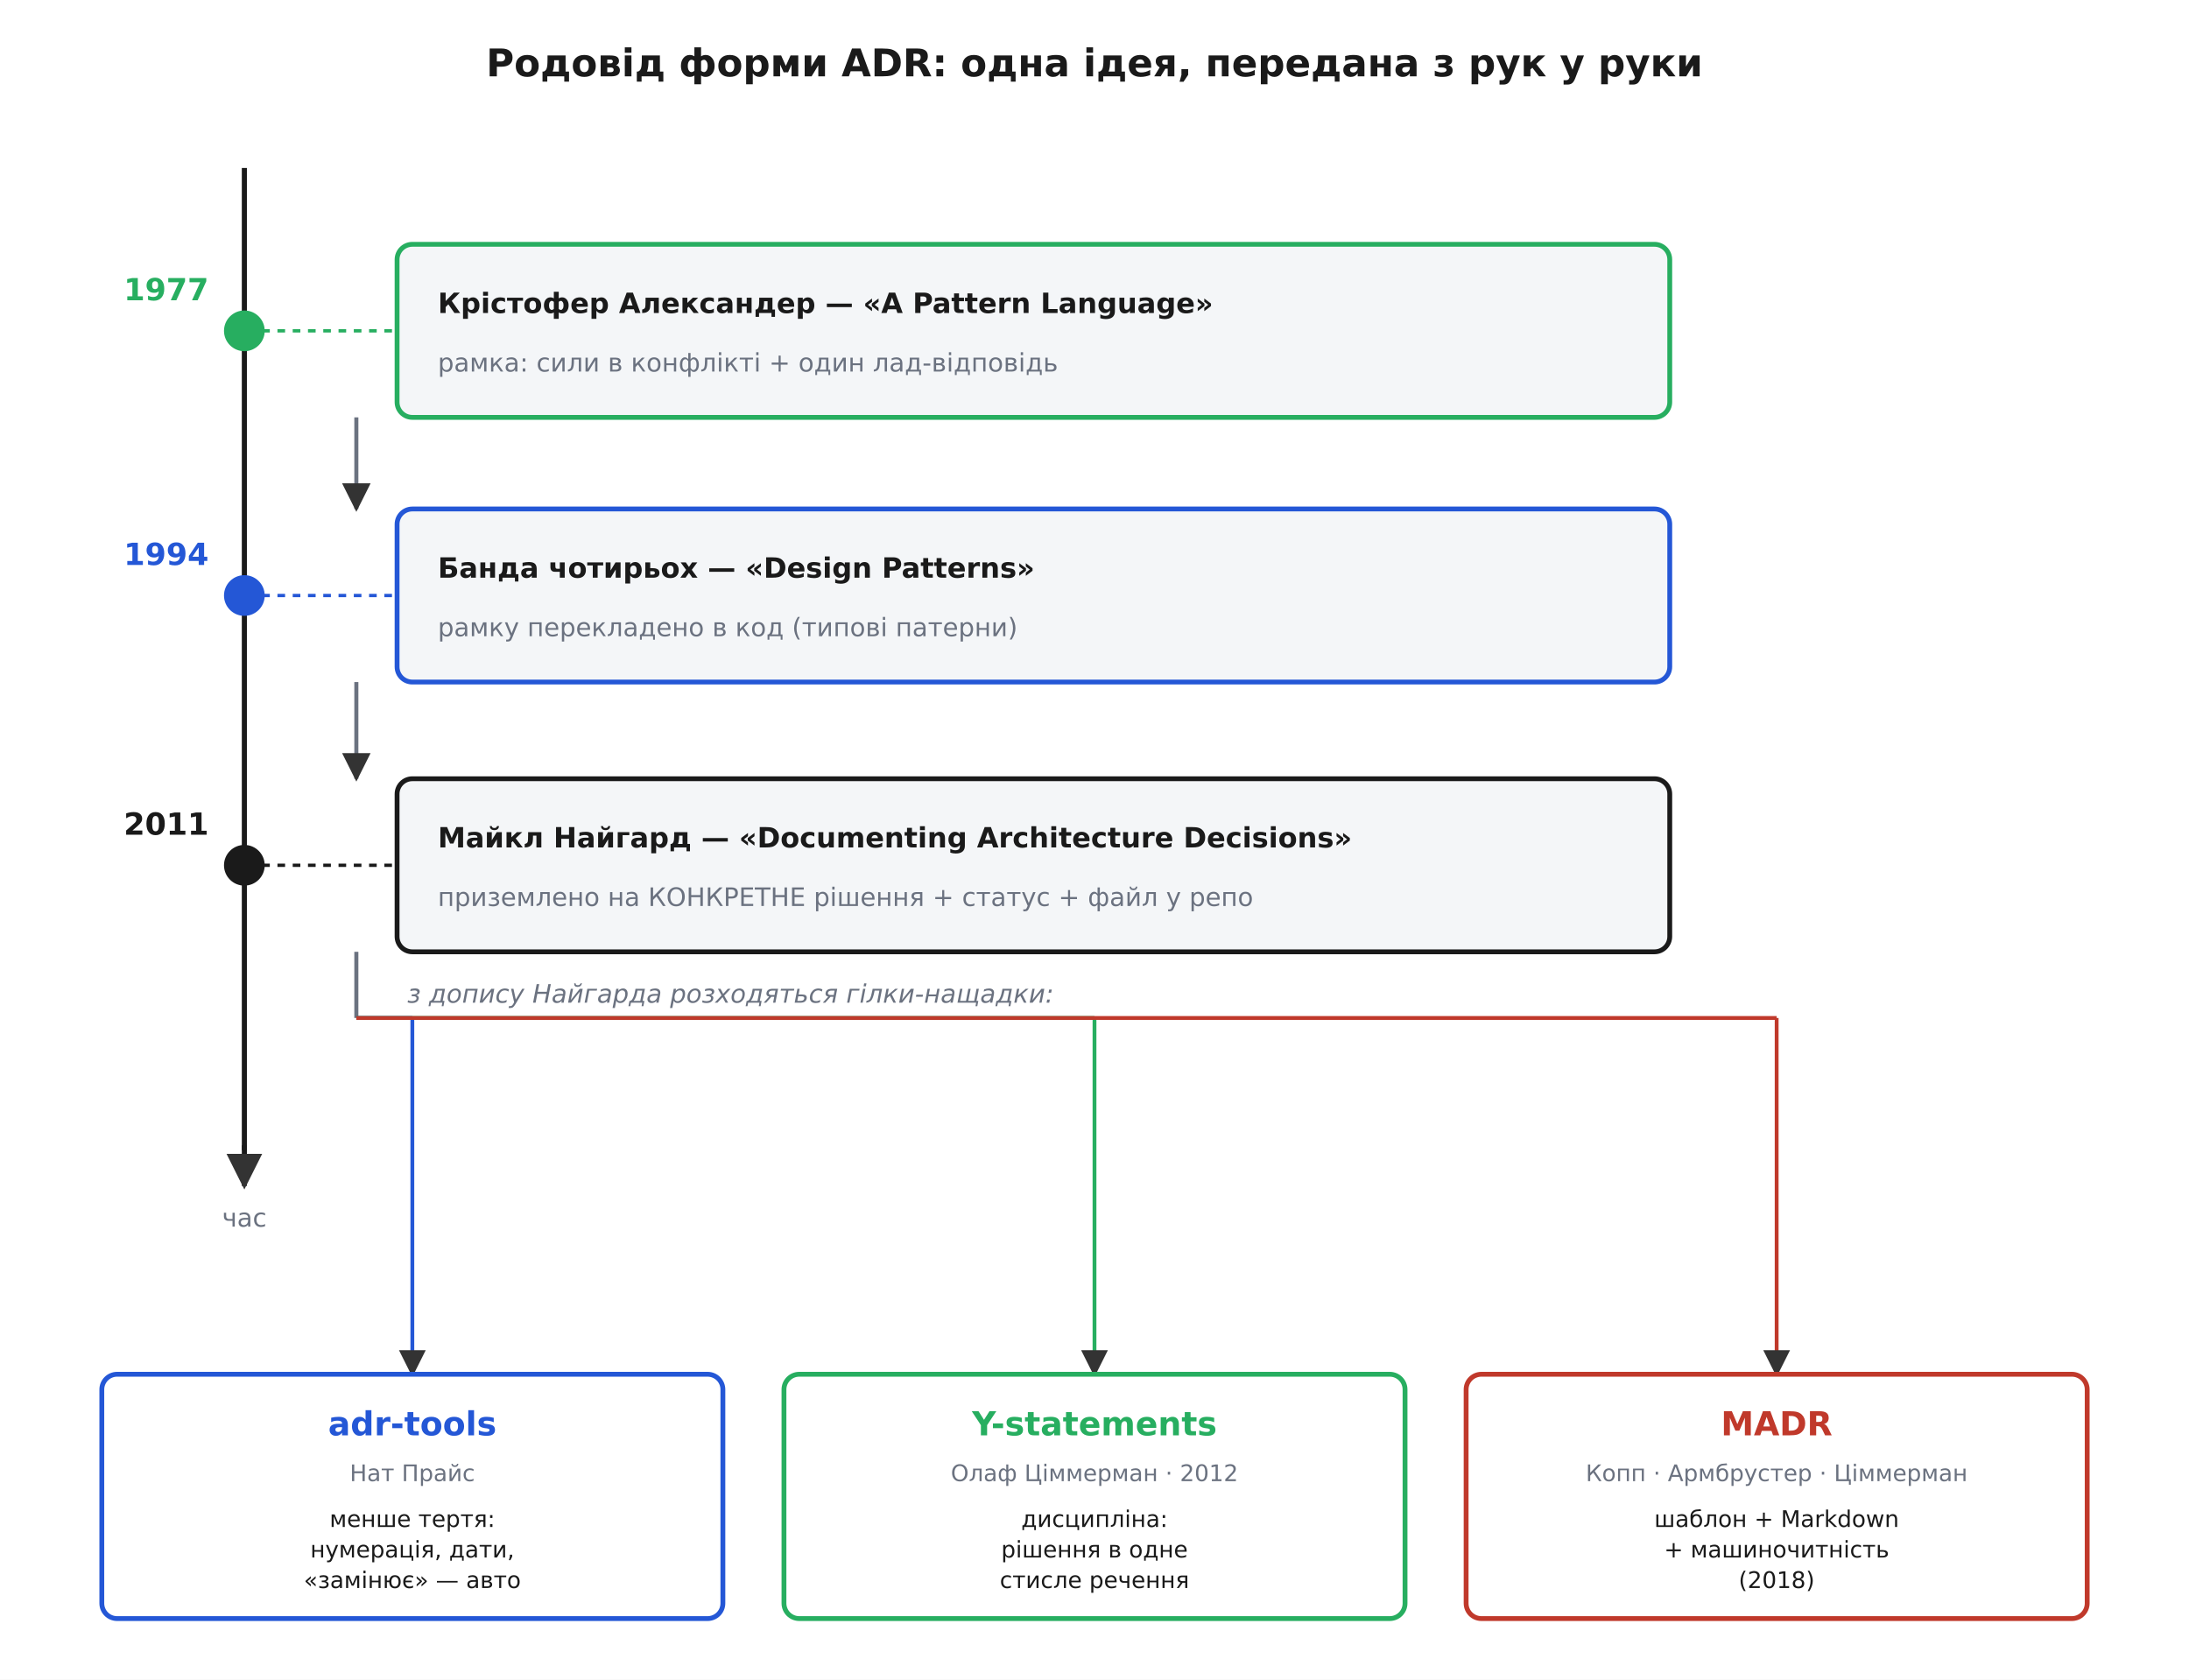
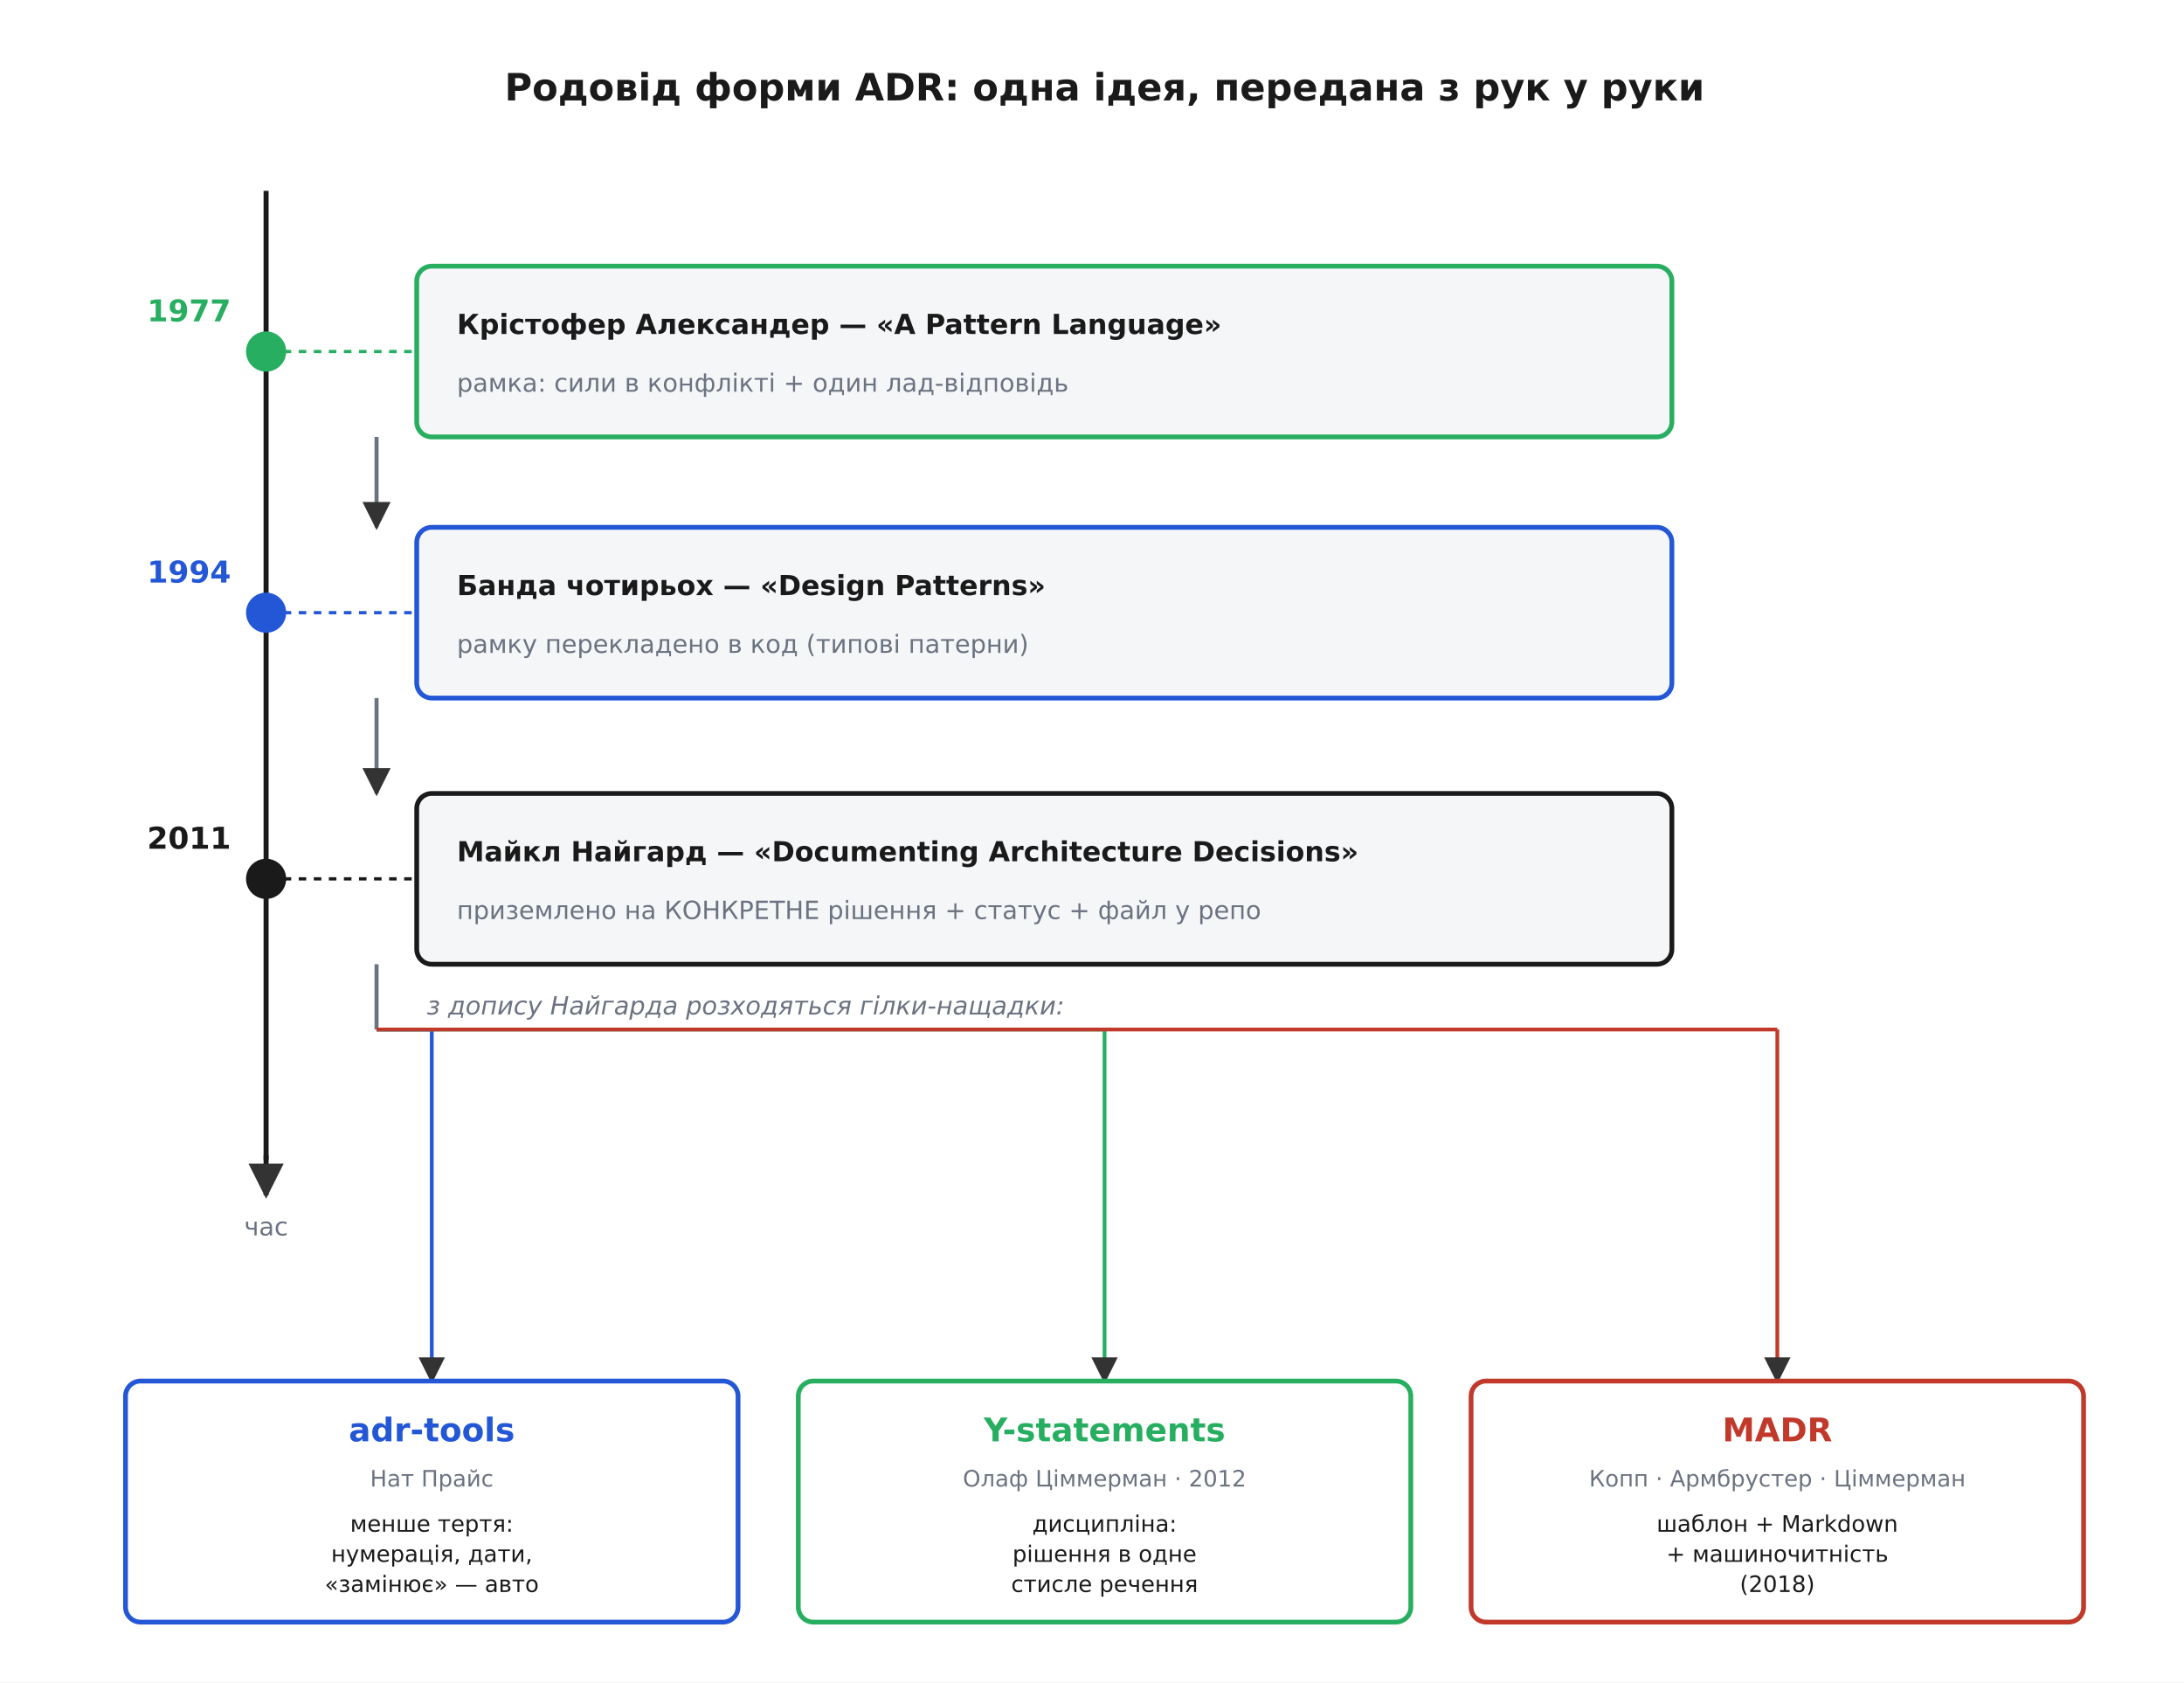
- <svg xmlns="http://www.w3.org/2000/svg" viewBox="0 0 860 660" font-family="'Segoe UI', 'DejaVu Sans', Arial, sans-serif">
-   <rect width="860" height="660" fill="#ffffff" />
+ <svg xmlns="http://www.w3.org/2000/svg" viewBox="-10 -10 870 670" font-family="'Segoe UI', 'DejaVu Sans', Arial, sans-serif">
+   <rect x="-10" y="-10" width="870" height="670" fill="#ffffff" />
  <defs>
    <marker id="arrow" viewBox="0 0 10 10" refX="9" refY="5" markerWidth="7" markerHeight="7" orient="auto-start-reverse">
      <path d="M0 0 L10 5 L0 10 z" fill="#333333" />
    </marker>
  </defs>
  <text x="430.0" y="30.0" font-family="'Segoe UI', 'DejaVu Sans', Arial, sans-serif" font-size="15" fill="#1a1a1a" text-anchor="middle" font-weight="700">Родовід форми ADR: одна ідея, передана з рук у руки</text>
  <line x1="96.0" y1="66.0" x2="96.0" y2="452.0" stroke="#1a1a1a" stroke-width="2.0" />
  <line x1="96.0" y1="450.0" x2="96.0" y2="466.0" stroke="#1a1a1a" stroke-width="2.0" marker-end="url(#arrow)" />
  <text x="96.0" y="482.0" font-family="'Segoe UI', 'DejaVu Sans', Arial, sans-serif" font-size="10" fill="#6b7280" text-anchor="middle">час</text>
  <rect x="156.0" y="96.0" width="500.0" height="68.0" rx="6" fill="#f4f6f8" stroke="#27ae60" stroke-width="1.9" />
  <circle cx="96.0" cy="130.0" r="7.0" fill="#27ae60" stroke="#27ae60" stroke-width="2.0" />
  <line x1="103.0" y1="130.0" x2="156.0" y2="130.0" stroke="#27ae60" stroke-width="1.3" stroke-dasharray="3,3" />
  <text x="82.0" y="118.0" font-family="'Segoe UI', 'DejaVu Sans', Arial, sans-serif" font-size="12" fill="#27ae60" text-anchor="end" font-weight="700">1977</text>
  <text x="172.0" y="123.0" font-family="'Segoe UI', 'DejaVu Sans', Arial, sans-serif" font-size="11" fill="#1a1a1a" text-anchor="start" font-weight="700">Крістофер Александер — «A Pattern Language»</text>
  <text x="172.0" y="146.0" font-family="'Segoe UI', 'DejaVu Sans', Arial, sans-serif" font-size="10" fill="#6b7280" text-anchor="start">рамка: сили в конфлікті + один лад-відповідь</text>
  <rect x="156.0" y="200.0" width="500.0" height="68.0" rx="6" fill="#f4f6f8" stroke="#2457d6" stroke-width="1.9" />
  <circle cx="96.0" cy="234.0" r="7.0" fill="#2457d6" stroke="#2457d6" stroke-width="2.0" />
  <line x1="103.0" y1="234.0" x2="156.0" y2="234.0" stroke="#2457d6" stroke-width="1.3" stroke-dasharray="3,3" />
  <text x="82.0" y="222.0" font-family="'Segoe UI', 'DejaVu Sans', Arial, sans-serif" font-size="12" fill="#2457d6" text-anchor="end" font-weight="700">1994</text>
  <text x="172.0" y="227.0" font-family="'Segoe UI', 'DejaVu Sans', Arial, sans-serif" font-size="11" fill="#1a1a1a" text-anchor="start" font-weight="700">Банда чотирьох — «Design Patterns»</text>
  <text x="172.0" y="250.0" font-family="'Segoe UI', 'DejaVu Sans', Arial, sans-serif" font-size="10" fill="#6b7280" text-anchor="start">рамку перекладено в код (типові патерни)</text>
  <rect x="156.0" y="306.0" width="500.0" height="68.0" rx="6" fill="#f4f6f8" stroke="#1a1a1a" stroke-width="1.9" />
  <circle cx="96.0" cy="340.0" r="7.0" fill="#1a1a1a" stroke="#1a1a1a" stroke-width="2.0" />
  <line x1="103.0" y1="340.0" x2="156.0" y2="340.0" stroke="#1a1a1a" stroke-width="1.3" stroke-dasharray="3,3" />
  <text x="82.0" y="328.0" font-family="'Segoe UI', 'DejaVu Sans', Arial, sans-serif" font-size="12" fill="#1a1a1a" text-anchor="end" font-weight="700">2011</text>
  <text x="172.0" y="333.0" font-family="'Segoe UI', 'DejaVu Sans', Arial, sans-serif" font-size="11" fill="#1a1a1a" text-anchor="start" font-weight="700">Майкл Найгард — «Documenting Architecture Decisions»</text>
  <text x="172.0" y="356.0" font-family="'Segoe UI', 'DejaVu Sans', Arial, sans-serif" font-size="10" fill="#6b7280" text-anchor="start">приземлено на КОНКРЕТНЕ рішення + статус + файл у репо</text>
  <line x1="140.0" y1="164.0" x2="140.0" y2="200.0" stroke="#6b7280" stroke-width="1.6" marker-end="url(#arrow)" />
  <line x1="140.0" y1="268.0" x2="140.0" y2="306.0" stroke="#6b7280" stroke-width="1.6" marker-end="url(#arrow)" />
  <line x1="140.0" y1="374.0" x2="140.0" y2="400.0" stroke="#6b7280" stroke-width="1.6" />
  <text x="160.0" y="394.0" font-family="'Segoe UI', 'DejaVu Sans', Arial, sans-serif" font-size="10" fill="#6b7280" text-anchor="start" font-style="italic">з допису Найгарда розходяться гілки-нащадки:</text>
  <line x1="140.0" y1="400.0" x2="162.0" y2="400.0" stroke="#2457d6" stroke-width="1.5" />
  <line x1="162.0" y1="400.0" x2="162.0" y2="540.0" stroke="#2457d6" stroke-width="1.5" marker-end="url(#arrow)" />
  <rect x="40.0" y="540.0" width="244.0" height="96.0" rx="6" fill="#ffffff" stroke="#2457d6" stroke-width="1.9" />
  <text x="162.0" y="564.0" font-family="'Segoe UI', 'DejaVu Sans', Arial, sans-serif" font-size="13" fill="#2457d6" text-anchor="middle" font-weight="700">adr-tools</text>
  <text x="162.0" y="582.0" font-family="'Segoe UI', 'DejaVu Sans', Arial, sans-serif" font-size="9" fill="#6b7280" text-anchor="middle">Нат Прайс</text>
  <text x="162.0" y="600.0" font-family="'Segoe UI', 'DejaVu Sans', Arial, sans-serif" font-size="9" fill="#1a1a1a" text-anchor="middle">менше тертя:</text>
  <text x="162.0" y="612.0" font-family="'Segoe UI', 'DejaVu Sans', Arial, sans-serif" font-size="9" fill="#1a1a1a" text-anchor="middle">нумерація, дати,</text>
  <text x="162.0" y="624.0" font-family="'Segoe UI', 'DejaVu Sans', Arial, sans-serif" font-size="9" fill="#1a1a1a" text-anchor="middle">«замінює» — авто</text>
  <line x1="140.0" y1="400.0" x2="430.0" y2="400.0" stroke="#27ae60" stroke-width="1.5" />
  <line x1="430.0" y1="400.0" x2="430.0" y2="540.0" stroke="#27ae60" stroke-width="1.5" marker-end="url(#arrow)" />
  <rect x="308.0" y="540.0" width="244.0" height="96.0" rx="6" fill="#ffffff" stroke="#27ae60" stroke-width="1.9" />
  <text x="430.0" y="564.0" font-family="'Segoe UI', 'DejaVu Sans', Arial, sans-serif" font-size="13" fill="#27ae60" text-anchor="middle" font-weight="700">Y-statements</text>
  <text x="430.0" y="582.0" font-family="'Segoe UI', 'DejaVu Sans', Arial, sans-serif" font-size="9" fill="#6b7280" text-anchor="middle">Олаф Ціммерман · 2012</text>
  <text x="430.0" y="600.0" font-family="'Segoe UI', 'DejaVu Sans', Arial, sans-serif" font-size="9" fill="#1a1a1a" text-anchor="middle">дисципліна:</text>
  <text x="430.0" y="612.0" font-family="'Segoe UI', 'DejaVu Sans', Arial, sans-serif" font-size="9" fill="#1a1a1a" text-anchor="middle">рішення в одне</text>
  <text x="430.0" y="624.0" font-family="'Segoe UI', 'DejaVu Sans', Arial, sans-serif" font-size="9" fill="#1a1a1a" text-anchor="middle">стисле речення</text>
  <line x1="140.0" y1="400.0" x2="698.0" y2="400.0" stroke="#c0392b" stroke-width="1.5" />
  <line x1="698.0" y1="400.0" x2="698.0" y2="540.0" stroke="#c0392b" stroke-width="1.5" marker-end="url(#arrow)" />
  <rect x="576.0" y="540.0" width="244.0" height="96.0" rx="6" fill="#ffffff" stroke="#c0392b" stroke-width="1.9" />
  <text x="698.0" y="564.0" font-family="'Segoe UI', 'DejaVu Sans', Arial, sans-serif" font-size="13" fill="#c0392b" text-anchor="middle" font-weight="700">MADR</text>
  <text x="698.0" y="582.0" font-family="'Segoe UI', 'DejaVu Sans', Arial, sans-serif" font-size="9" fill="#6b7280" text-anchor="middle">Копп · Армбрустер · Ціммерман</text>
  <text x="698.0" y="600.0" font-family="'Segoe UI', 'DejaVu Sans', Arial, sans-serif" font-size="9" fill="#1a1a1a" text-anchor="middle">шаблон + Markdown</text>
  <text x="698.0" y="612.0" font-family="'Segoe UI', 'DejaVu Sans', Arial, sans-serif" font-size="9" fill="#1a1a1a" text-anchor="middle">+ машиночитність</text>
  <text x="698.0" y="624.0" font-family="'Segoe UI', 'DejaVu Sans', Arial, sans-serif" font-size="9" fill="#1a1a1a" text-anchor="middle">(2018)</text>
</svg>
